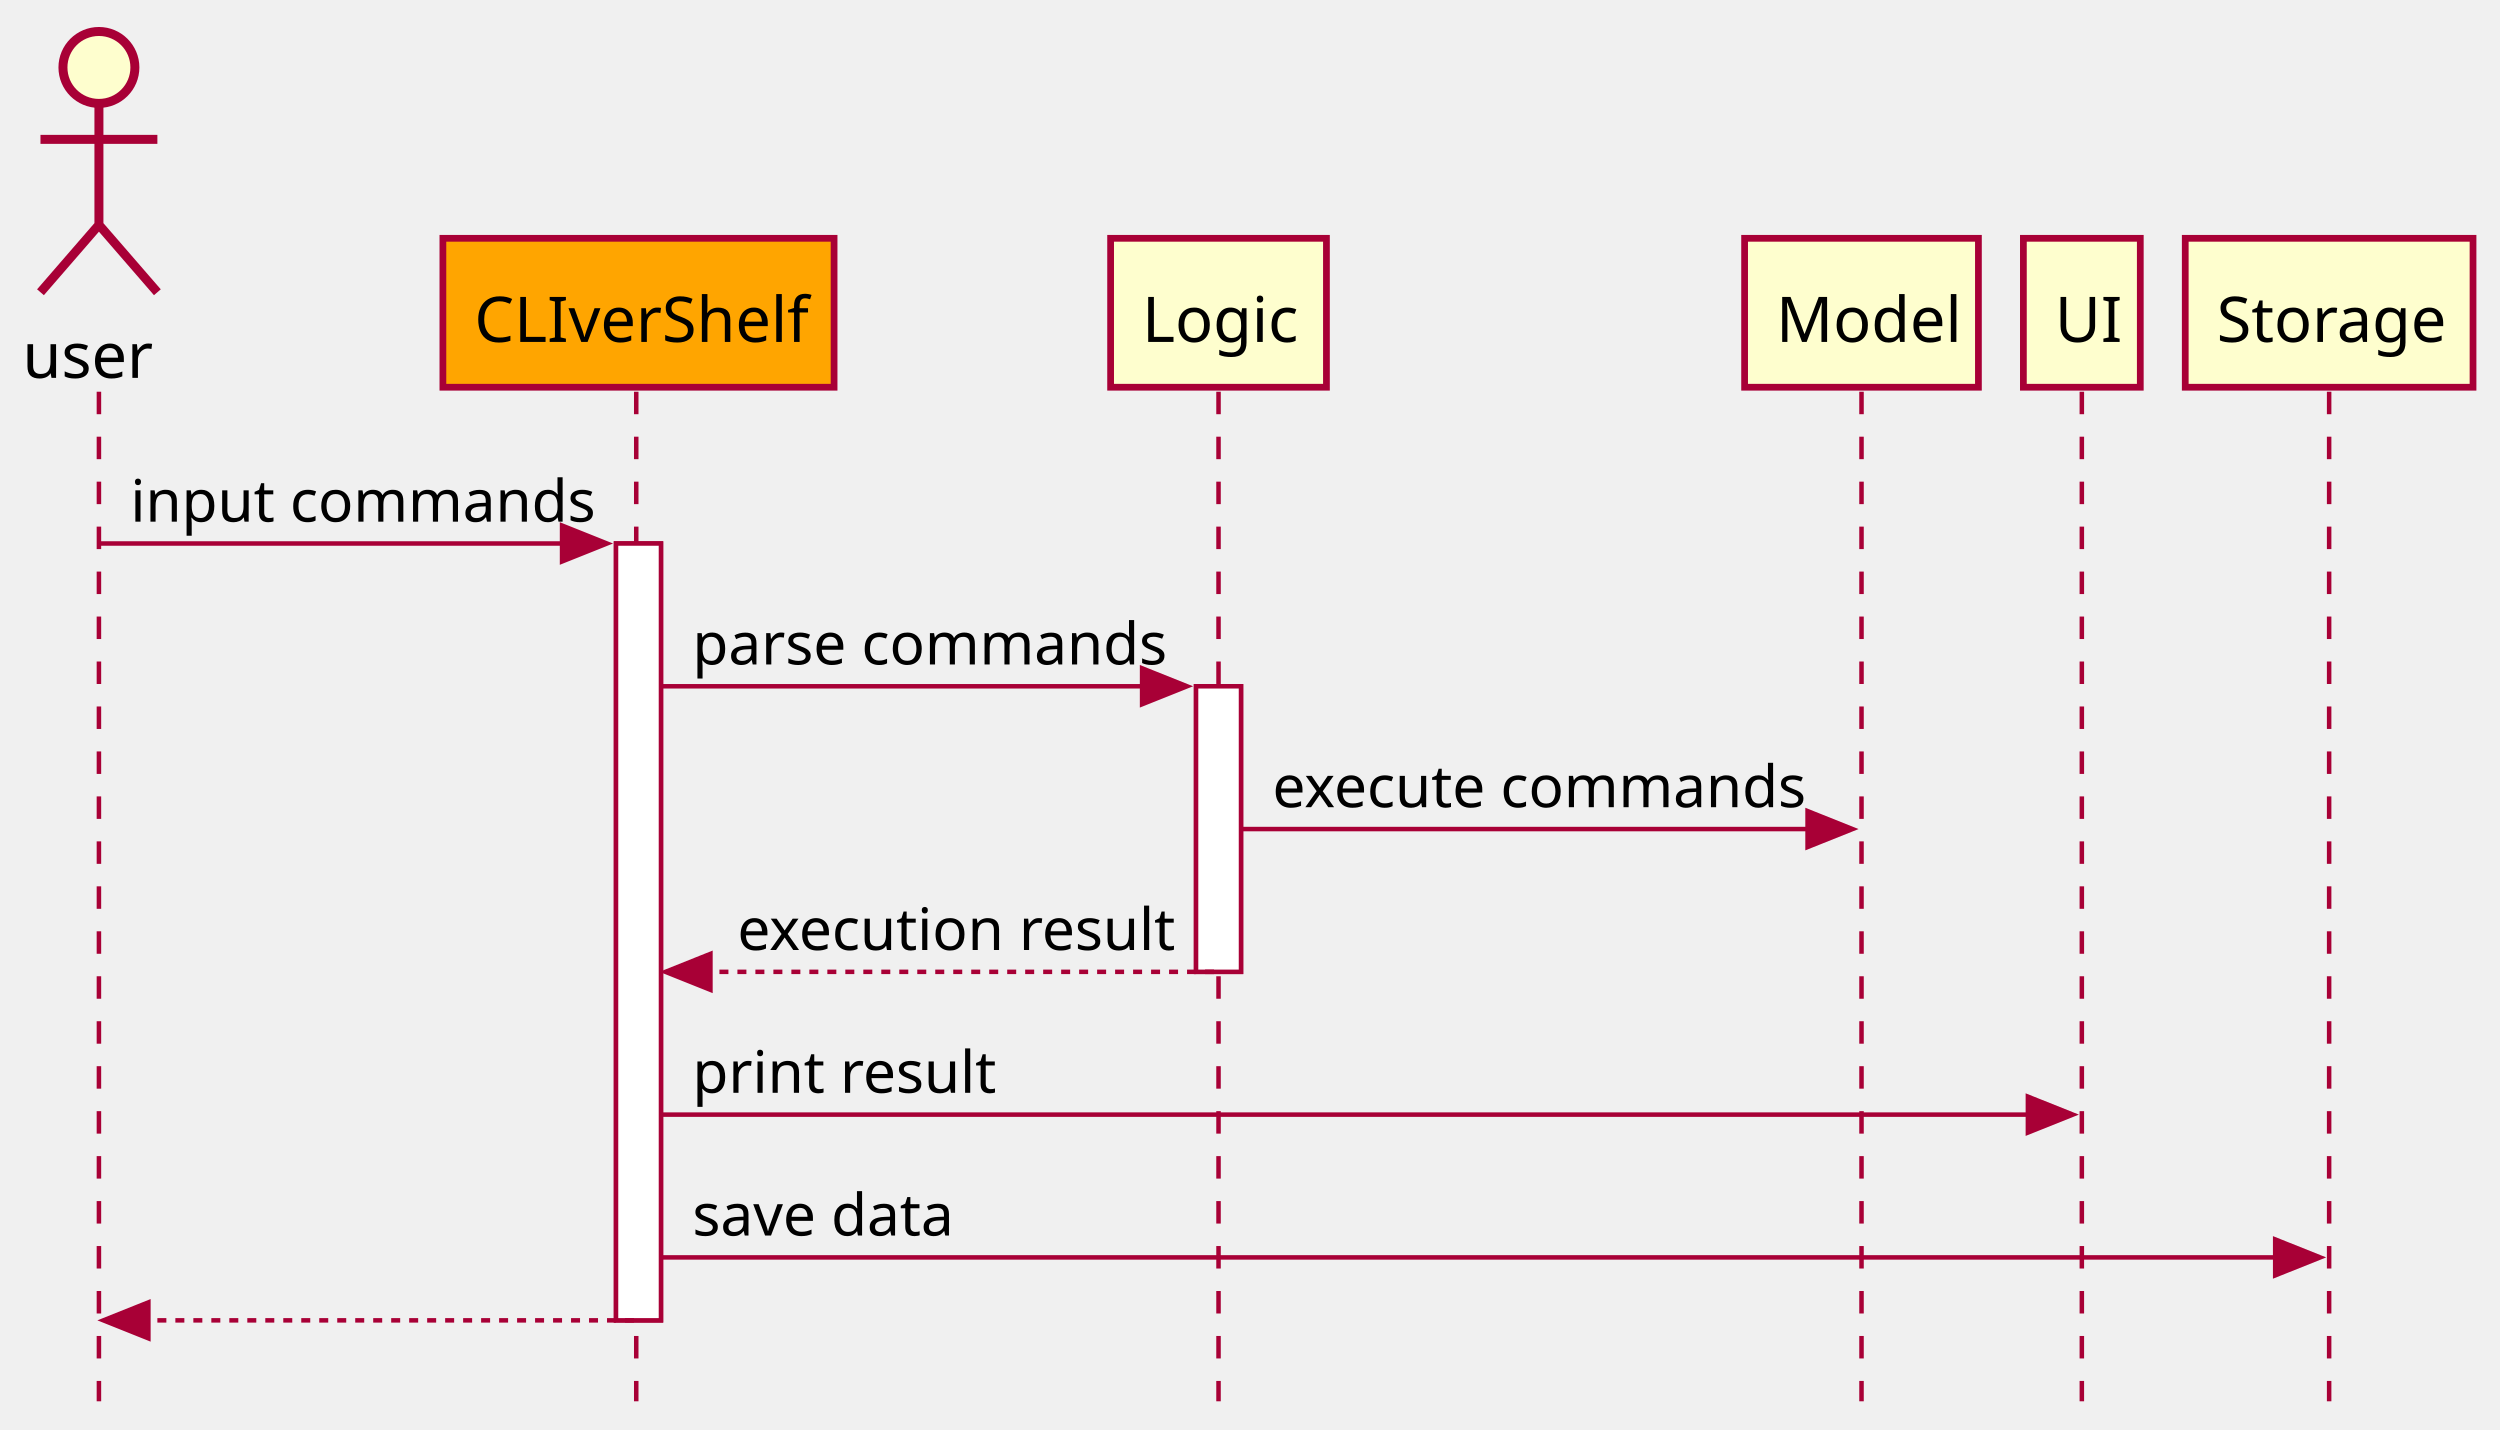
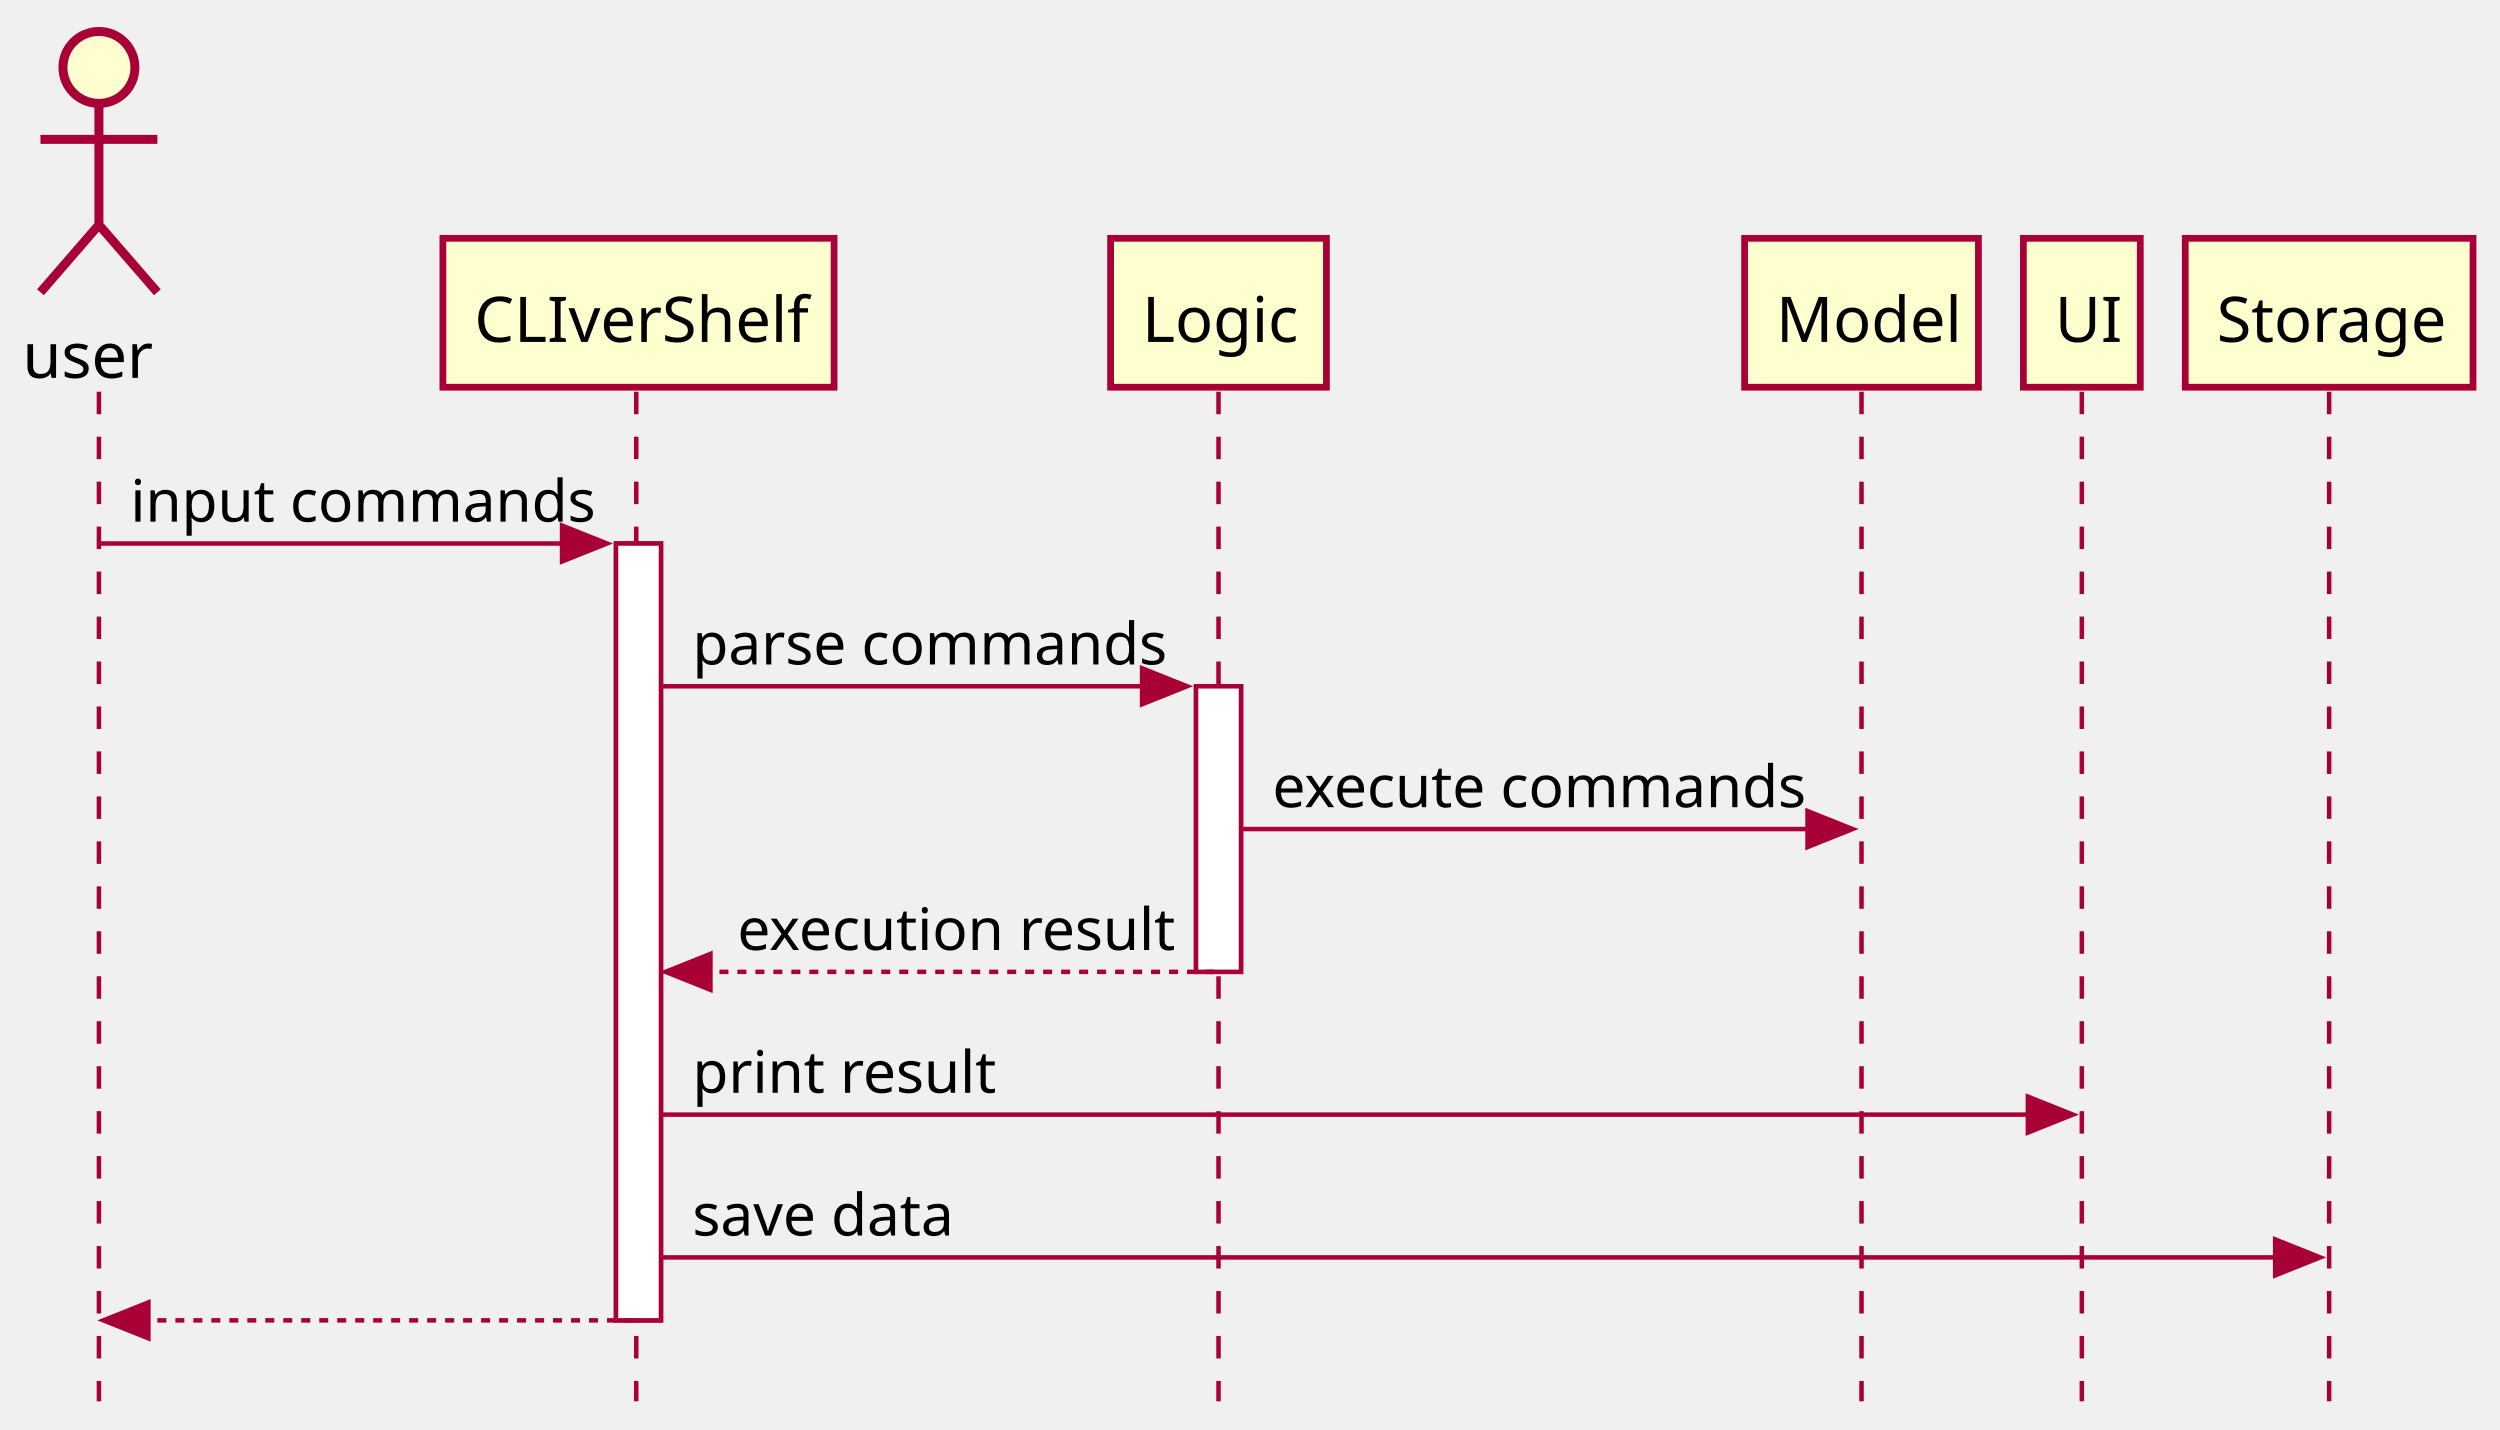
<svg xmlns="http://www.w3.org/2000/svg" contentScriptType="application/ecmascript" contentStyleType="text/css" height="318px" preserveAspectRatio="none" style="width:556px;height:318px;background:#FFFFFF;" version="1.1" viewBox="0 0 556 318" width="556px" zoomAndPan="magnify">
  <defs />
  <g>
    <rect fill="#FFFFFF" height="172.772" style="stroke:#A80036;stroke-width:1.0;" width="10" x="137" y="120.874" />
    <rect fill="#FFFFFF" height="63.509" style="stroke:#A80036;stroke-width:1.0;" width="10" x="266" y="152.629" />
    <line style="stroke:#A80036;stroke-width:1.0;stroke-dasharray:5.0,5.0;" x1="22" x2="22" y1="87.12" y2="311.647" />
    <line style="stroke:#A80036;stroke-width:1.0;stroke-dasharray:5.0,5.0;" x1="141.5" x2="141.5" y1="87.12" y2="311.647" />
    <line style="stroke:#A80036;stroke-width:1.0;stroke-dasharray:5.0,5.0;" x1="271" x2="271" y1="87.12" y2="311.647" />
    <line style="stroke:#A80036;stroke-width:1.0;stroke-dasharray:5.0,5.0;" x1="414" x2="414" y1="87.12" y2="311.647" />
    <line style="stroke:#A80036;stroke-width:1.0;stroke-dasharray:5.0,5.0;" x1="463" x2="463" y1="87.12" y2="311.647" />
    <line style="stroke:#A80036;stroke-width:1.0;stroke-dasharray:5.0,5.0;" x1="518" x2="518" y1="87.12" y2="311.647" />
    <text fill="#000000" font-family="sans-serif" font-size="14" lengthAdjust="spacing" textLength="28" x="5" y="84.044">user</text>
    <ellipse cx="22" cy="15" fill="#FEFECE" rx="8" ry="8" style="stroke:#A80036;stroke-width:2.0;" />
    <path d="M22,23 L22,50 M9,31 L35,31 M22,50 L9,65 M22,50 L35,65 " fill="none" style="stroke:#A80036;stroke-width:2.0;" />
-     <rect fill="#FFA500" height="33.12" style="stroke:#A80036;stroke-width:1.5;" width="87" x="98.5" y="53" />
+     <rect fill="#FEFECE" height="33.12" style="stroke:#A80036;stroke-width:1.5;" width="87" x="98.5" y="53" />
    <text fill="#000000" font-family="sans-serif" font-size="14" lengthAdjust="spacing" textLength="73" x="105.5" y="76.044">CLIverShelf</text>
    <rect fill="#FEFECE" height="33.12" style="stroke:#A80036;stroke-width:1.5;" width="48" x="247" y="53" />
    <text fill="#000000" font-family="sans-serif" font-size="14" lengthAdjust="spacing" textLength="34" x="254" y="76.044">Logic</text>
    <rect fill="#FEFECE" height="33.12" style="stroke:#A80036;stroke-width:1.5;" width="52" x="388" y="53" />
    <text fill="#000000" font-family="sans-serif" font-size="14" lengthAdjust="spacing" textLength="38" x="395" y="76.044">Model</text>
    <rect fill="#FEFECE" height="33.12" style="stroke:#A80036;stroke-width:1.5;" width="26" x="450" y="53" />
    <text fill="#000000" font-family="sans-serif" font-size="14" lengthAdjust="spacing" textLength="12" x="457" y="76.044">UI</text>
    <rect fill="#FEFECE" height="33.12" style="stroke:#A80036;stroke-width:1.5;" width="64" x="486" y="53" />
    <text fill="#000000" font-family="sans-serif" font-size="14" lengthAdjust="spacing" textLength="50" x="493" y="76.044">Storage</text>
    <rect fill="#FFFFFF" height="172.772" style="stroke:#A80036;stroke-width:1.0;" width="10" x="137" y="120.874" />
    <rect fill="#FFFFFF" height="63.509" style="stroke:#A80036;stroke-width:1.0;" width="10" x="266" y="152.629" />
    <polygon fill="#A80036" points="125,116.874,135,120.874,125,124.874" style="stroke:#A80036;stroke-width:1.0;" />
    <line style="stroke:#A80036;stroke-width:1.0;" x1="22" x2="131" y1="120.874" y2="120.874" />
    <text fill="#000000" font-family="sans-serif" font-size="13" lengthAdjust="spacing" textLength="96" x="29" y="116.018">input commands</text>
    <polygon fill="#A80036" points="254,148.629,264,152.629,254,156.629" style="stroke:#A80036;stroke-width:1.0;" />
    <line style="stroke:#A80036;stroke-width:1.0;" x1="147" x2="260" y1="152.629" y2="152.629" />
    <text fill="#000000" font-family="sans-serif" font-size="13" lengthAdjust="spacing" textLength="100" x="154" y="147.773">parse commands</text>
    <polygon fill="#A80036" points="402,180.383,412,184.383,402,188.383" style="stroke:#A80036;stroke-width:1.0;" />
    <line style="stroke:#A80036;stroke-width:1.0;" x1="276" x2="408" y1="184.383" y2="184.383" />
    <text fill="#000000" font-family="sans-serif" font-size="13" lengthAdjust="spacing" textLength="114" x="283" y="179.527">execute commands</text>
    <polygon fill="#A80036" points="158,212.138,148,216.138,158,220.138" style="stroke:#A80036;stroke-width:1.0;" />
    <line style="stroke:#A80036;stroke-width:1.0;stroke-dasharray:2.0,2.0;" x1="152" x2="270" y1="216.138" y2="216.138" />
    <text fill="#000000" font-family="sans-serif" font-size="13" lengthAdjust="spacing" textLength="92" x="164" y="211.281">execution result</text>
    <polygon fill="#A80036" points="451,243.892,461,247.892,451,251.892" style="stroke:#A80036;stroke-width:1.0;" />
    <line style="stroke:#A80036;stroke-width:1.0;" x1="147" x2="457" y1="247.892" y2="247.892" />
    <text fill="#000000" font-family="sans-serif" font-size="13" lengthAdjust="spacing" textLength="61" x="154" y="243.036">print result</text>
    <polygon fill="#A80036" points="506,275.647,516,279.647,506,283.647" style="stroke:#A80036;stroke-width:1.0;" />
    <line style="stroke:#A80036;stroke-width:1.0;" x1="147" x2="512" y1="279.647" y2="279.647" />
    <text fill="#000000" font-family="sans-serif" font-size="13" lengthAdjust="spacing" textLength="55" x="154" y="274.79">save data</text>
    <polygon fill="#A80036" points="33,289.647,23,293.647,33,297.647" style="stroke:#A80036;stroke-width:1.0;" />
    <line style="stroke:#A80036;stroke-width:1.0;stroke-dasharray:2.0,2.0;" x1="27" x2="141" y1="293.647" y2="293.647" />
  </g>
</svg>
